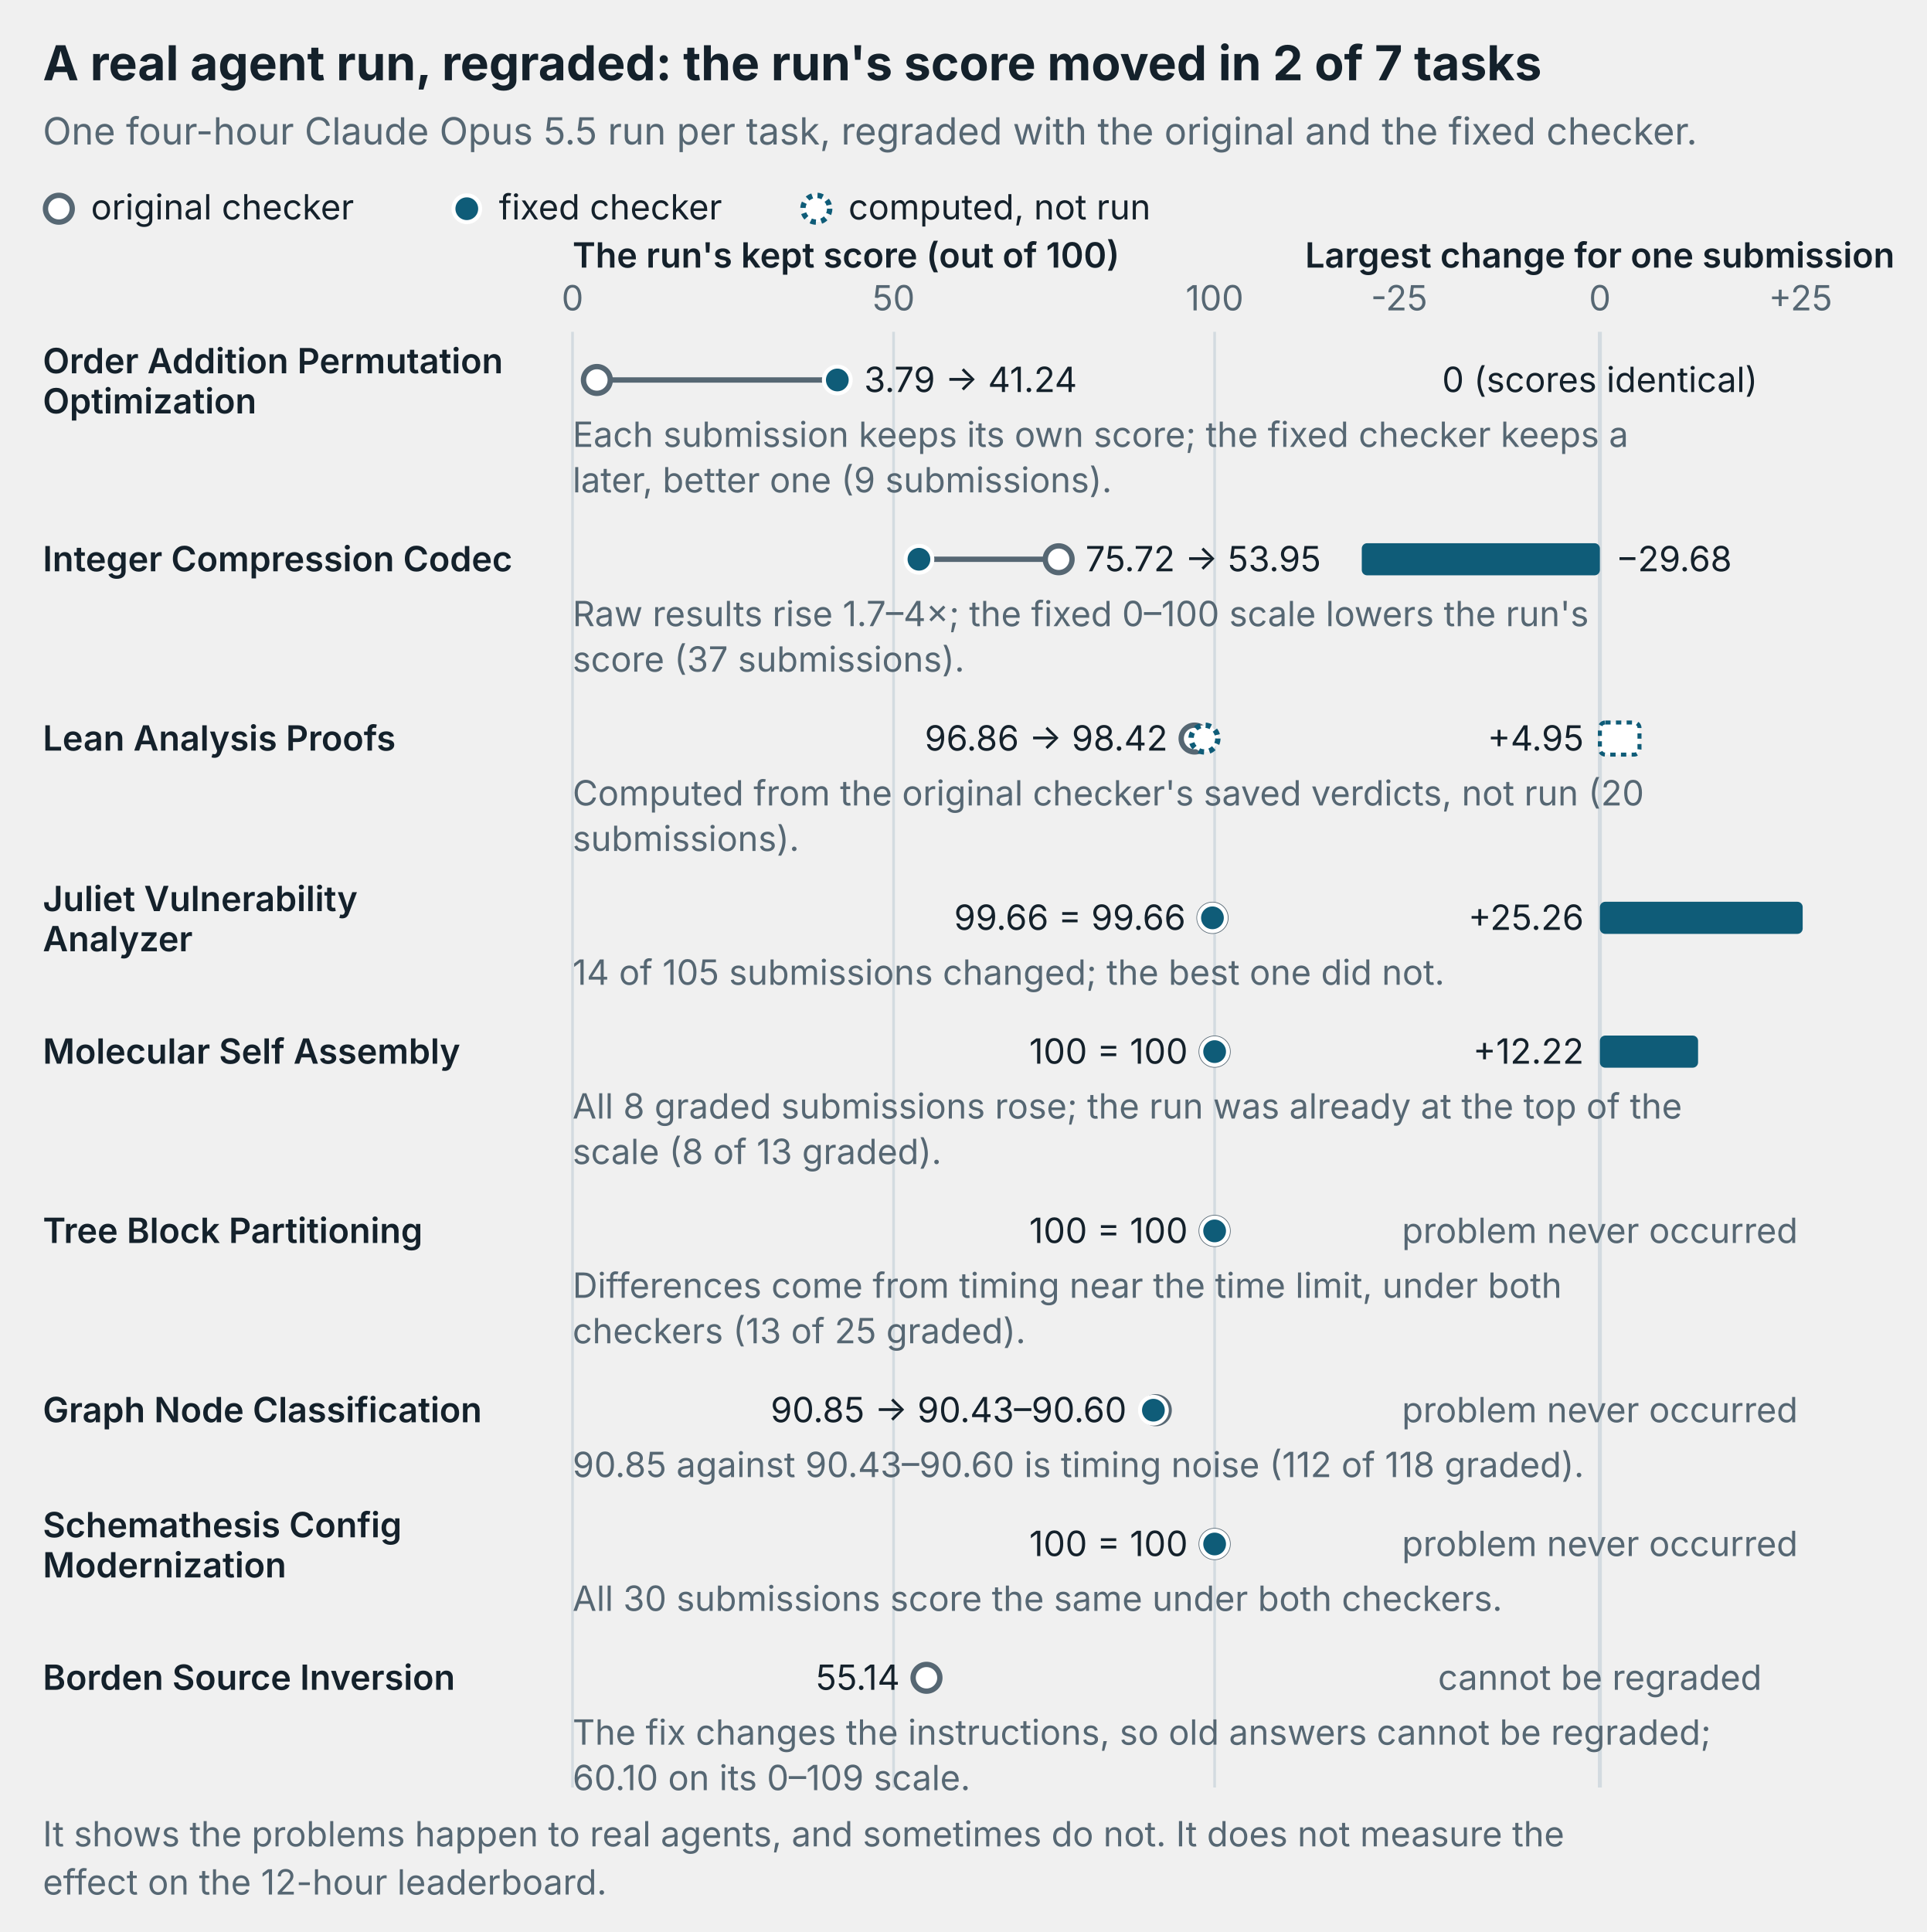
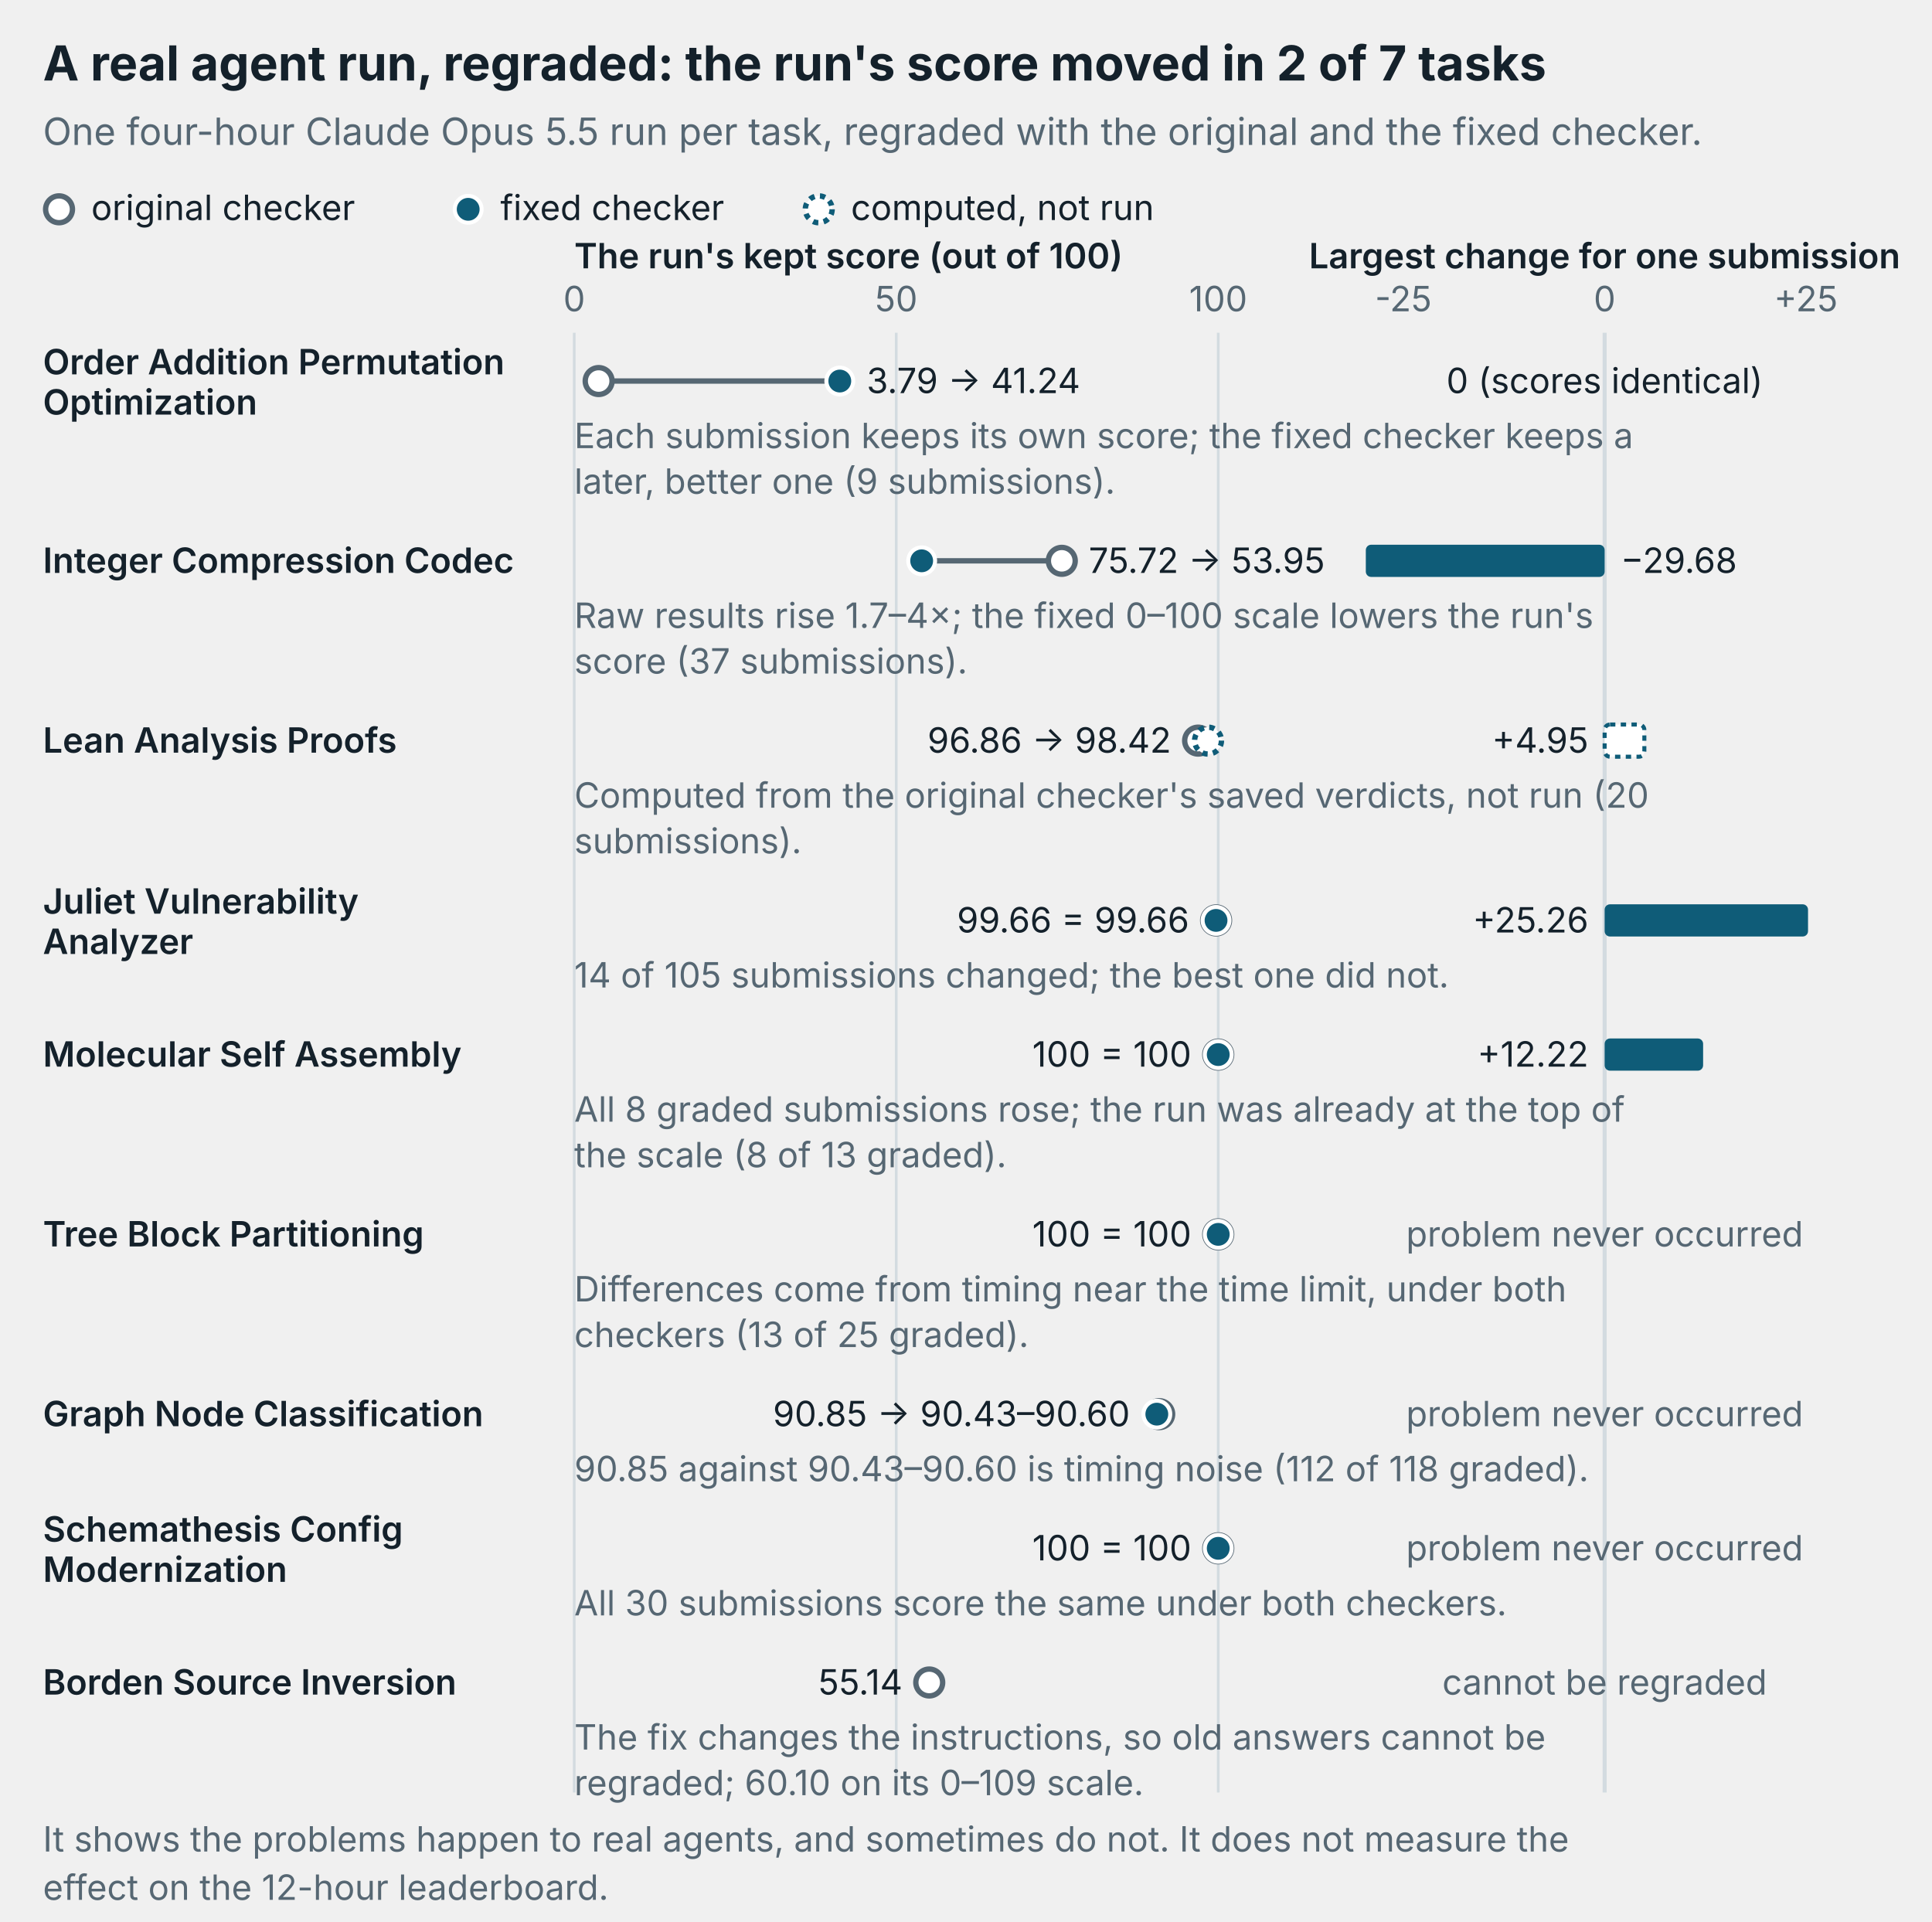
- <svg xmlns="http://www.w3.org/2000/svg" viewBox="0 0 720 722" role="img">
+ <svg xmlns="http://www.w3.org/2000/svg" viewBox="0 0 720 716" role="img">
  <style>
  .ink{fill:#14212b} .muted{fill:#566773} .rule{stroke:#d3dbe0} .bg{fill:#ffffff}
  .good{fill:#2c7a57} .bad{fill:#ad3528} .warn{fill:#9a6510} .acc{fill:#0f5c78}
  .accS{stroke:#0f5c78} .inkS{stroke:#14212b} .warnS{stroke:#9a6510} .mutedS{stroke:#566773}
  .accBg{fill:#e3eff4} .ioRing{stroke:#ffffff} .ioBand{fill:#eef2f4}
  text{font-family:"IBM Plex Sans",system-ui,-apple-system,"Segoe UI",sans-serif}
  @media (prefers-color-scheme: dark){
    .ink{fill:#e2e9ed} .muted{fill:#95a6b1} .rule{stroke:#2a3843} .bg{fill:#152029}
    .good{fill:#6cc79a} .bad{fill:#f08a7c} .warn{fill:#e0a64a} .acc{fill:#6cb6d3}
    .accS{stroke:#6cb6d3} .inkS{stroke:#e2e9ed} .warnS{stroke:#e0a64a} .mutedS{stroke:#95a6b1}
    .accBg{fill:#16303c} .ioRing{stroke:#152029} .ioBand{fill:#1c2a34}
  }
</style>
  <text x="16" y="30" class="ink" font-size="18" text-anchor="start" font-weight="700">A real agent run, regraded: the run's score moved in 2 of 7 tasks</text>
  <text x="16" y="54" class="muted" font-size="14" text-anchor="start" font-weight="400">One four-hour Claude Opus 5.5 run per task, regraded with the original and the fixed checker.</text>
  <circle cx="22" cy="78" r="5" class="bg mutedS" stroke-width="2" />
  <text x="34" y="82" class="ink" font-size="13" text-anchor="start" font-weight="400">original checker</text>
  <circle cx="174.48" cy="78" r="5" class="acc ioRing" stroke-width="1.5" />
  <text x="186.48" y="82" class="ink" font-size="13" text-anchor="start" font-weight="400">fixed checker</text>
  <circle cx="305.12" cy="78" r="5" class="bg accS" stroke-width="2" stroke-dasharray="2 2" />
  <text x="317.12" y="82" class="ink" font-size="13" text-anchor="start" font-weight="400">computed, not run</text>
  <text x="214" y="100" class="ink" font-size="13" text-anchor="start" font-weight="600">The run's kept score (out of 100)</text>
  <text x="598" y="100" class="ink" font-size="13" text-anchor="middle" font-weight="600">Largest change for one submission</text>
  <text x="214" y="116" class="muted" font-size="13" text-anchor="middle" font-weight="400">0</text>
  <text x="334" y="116" class="muted" font-size="13" text-anchor="middle" font-weight="400">50</text>
  <text x="454" y="116" class="muted" font-size="13" text-anchor="middle" font-weight="400">100</text>
  <text x="523" y="116" class="muted" font-size="13" text-anchor="middle" font-weight="400">-25</text>
  <text x="598" y="116" class="muted" font-size="13" text-anchor="middle" font-weight="400">0</text>
  <text x="673" y="116" class="muted" font-size="13" text-anchor="middle" font-weight="400">+25</text>
  <line x1="214.0" y1="124" x2="214.0" y2="668" class="rule" stroke-width="1" />
  <line x1="334.0" y1="124" x2="334.0" y2="668" class="rule" stroke-width="1" />
  <line x1="454.0" y1="124" x2="454.0" y2="668" class="rule" stroke-width="1" />
  <line x1="598" y1="124" x2="598" y2="668" class="rule" stroke-width="1.5" />
  <text x="16" y="139.5" class="ink" font-size="13" text-anchor="start" font-weight="600">Order Addition Permutation</text>
  <text x="16" y="154.5" class="ink" font-size="13" text-anchor="start" font-weight="600">Optimization</text>
  <line x1="223.1" y1="142" x2="313.0" y2="142" class="mutedS" stroke-width="2" />
  <circle cx="223.1" cy="142" r="5" class="bg mutedS" stroke-width="2" />
  <circle cx="312.968" cy="142" r="5" class="acc ioRing" stroke-width="1.5" />
  <text x="322.968" y="146.5" class="ink" font-size="13" text-anchor="start" font-weight="400">3.79 → 41.24</text>
  <text x="598" y="146.5" class="ink" font-size="13" text-anchor="middle" font-weight="400">0 (scores identical)</text>
  <text x="214" y="167" class="muted" font-size="13" text-anchor="start" font-weight="400">Each submission keeps its own score; the fixed checker keeps a</text>
  <text x="214" y="184" class="muted" font-size="13" text-anchor="start" font-weight="400">later, better one (9 submissions).</text>
  <text x="16" y="213.5" class="ink" font-size="13" text-anchor="start" font-weight="600">Integer Compression Codec</text>
  <line x1="395.7" y1="209" x2="343.5" y2="209" class="mutedS" stroke-width="2" />
  <circle cx="395.7" cy="209" r="5" class="bg mutedS" stroke-width="2" />
  <circle cx="343.479" cy="209" r="5" class="acc ioRing" stroke-width="1.5" />
  <text x="405.733" y="213.5" class="ink" font-size="13" text-anchor="start" font-weight="400">75.72 → 53.95</text>
  <rect x="509.0" y="203" width="89.0" height="12" rx="2" class="acc" stroke-width="1.5" />
  <text x="604" y="213.5" class="ink" font-size="13" text-anchor="start" font-weight="400">−29.68</text>
  <text x="214" y="234" class="muted" font-size="13" text-anchor="start" font-weight="400">Raw results rise 1.7–4×; the fixed 0–100 scale lowers the run's</text>
  <text x="214" y="251" class="muted" font-size="13" text-anchor="start" font-weight="400">score (37 submissions).</text>
  <text x="16" y="280.5" class="ink" font-size="13" text-anchor="start" font-weight="600">Lean Analysis Proofs</text>
  <line x1="446.5" y1="276" x2="450.2" y2="276" class="mutedS" stroke-width="2" />
  <circle cx="446.5" cy="276" r="5" class="bg mutedS" stroke-width="2" />
  <circle cx="450.2" cy="276" r="5" class="bg accS" stroke-width="2" stroke-dasharray="2 2" />
  <text x="436.472" y="280.5" class="ink" font-size="13" text-anchor="end" font-weight="400">96.86 → 98.42</text>
  <rect x="598.0" y="270" width="14.8" height="12" rx="2" class="bg accS" stroke-width="1.5" stroke-dasharray="2 2" />
  <text x="592" y="280.5" class="ink" font-size="13" text-anchor="end" font-weight="400">+4.95</text>
  <text x="214" y="301" class="muted" font-size="13" text-anchor="start" font-weight="400">Computed from the original checker's saved verdicts, not run (20</text>
  <text x="214" y="318" class="muted" font-size="13" text-anchor="start" font-weight="400">submissions).</text>
  <text x="16" y="340.5" class="ink" font-size="13" text-anchor="start" font-weight="600">Juliet Vulnerability</text>
  <text x="16" y="355.5" class="ink" font-size="13" text-anchor="start" font-weight="600">Analyzer</text>
  <line x1="453.2" y1="343" x2="453.2" y2="343" class="mutedS" stroke-width="2" />
  <circle cx="453.2" cy="343" r="5" class="bg mutedS" stroke-width="2" />
  <circle cx="453.184" cy="343" r="5" class="acc ioRing" stroke-width="1.5" />
  <text x="443.184" y="347.5" class="ink" font-size="13" text-anchor="end" font-weight="400">99.66 = 99.66</text>
  <rect x="598.0" y="337" width="75.8" height="12" rx="2" class="acc" stroke-width="1.5" />
  <text x="592" y="347.5" class="ink" font-size="13" text-anchor="end" font-weight="400">+25.26</text>
  <text x="214" y="368" class="muted" font-size="13" text-anchor="start" font-weight="400">14 of 105 submissions changed; the best one did not.</text>
  <text x="16" y="397.5" class="ink" font-size="13" text-anchor="start" font-weight="600">Molecular Self Assembly</text>
  <line x1="454.0" y1="393" x2="454.0" y2="393" class="mutedS" stroke-width="2" />
  <circle cx="454.0" cy="393" r="5" class="bg mutedS" stroke-width="2" />
  <circle cx="454" cy="393" r="5" class="acc ioRing" stroke-width="1.5" />
  <text x="444" y="397.5" class="ink" font-size="13" text-anchor="end" font-weight="400">100 = 100</text>
  <rect x="598.0" y="387" width="36.7" height="12" rx="2" class="acc" stroke-width="1.5" />
  <text x="592" y="397.5" class="ink" font-size="13" text-anchor="end" font-weight="400">+12.22</text>
-   <text x="214" y="418" class="muted" font-size="13" text-anchor="start" font-weight="400">All 8 graded submissions rose; the run was already at the top of the</text>
-   <text x="214" y="435" class="muted" font-size="13" text-anchor="start" font-weight="400">scale (8 of 13 graded).</text>
+   <text x="214" y="418" class="muted" font-size="13" text-anchor="start" font-weight="400">All 8 graded submissions rose; the run was already at the top of</text>
+   <text x="214" y="435" class="muted" font-size="13" text-anchor="start" font-weight="400">the scale (8 of 13 graded).</text>
  <text x="16" y="464.5" class="ink" font-size="13" text-anchor="start" font-weight="600">Tree Block Partitioning</text>
  <line x1="454.0" y1="460" x2="454.0" y2="460" class="mutedS" stroke-width="2" />
  <circle cx="454.0" cy="460" r="5" class="bg mutedS" stroke-width="2" />
  <circle cx="454" cy="460" r="5" class="acc ioRing" stroke-width="1.5" />
  <text x="444" y="464.5" class="ink" font-size="13" text-anchor="end" font-weight="400">100 = 100</text>
  <text x="598" y="464.5" class="muted" font-size="13" text-anchor="middle" font-weight="400">problem never occurred</text>
  <text x="214" y="485" class="muted" font-size="13" text-anchor="start" font-weight="400">Differences come from timing near the time limit, under both</text>
  <text x="214" y="502" class="muted" font-size="13" text-anchor="start" font-weight="400">checkers (13 of 25 graded).</text>
  <text x="16" y="531.5" class="ink" font-size="13" text-anchor="start" font-weight="600">Graph Node Classification</text>
  <line x1="432.0" y1="527" x2="431.1" y2="527" class="mutedS" stroke-width="2" />
  <circle cx="432.0" cy="527" r="5" class="bg mutedS" stroke-width="2" />
  <circle cx="431.115" cy="527" r="5" class="acc ioRing" stroke-width="1.5" />
  <text x="421.115" y="531.5" class="ink" font-size="13" text-anchor="end" font-weight="400">90.85 → 90.43–90.60</text>
  <text x="598" y="531.5" class="muted" font-size="13" text-anchor="middle" font-weight="400">problem never occurred</text>
  <text x="214" y="552" class="muted" font-size="13" text-anchor="start" font-weight="400">90.85 against 90.43–90.60 is timing noise (112 of 118 graded).</text>
  <text x="16" y="574.5" class="ink" font-size="13" text-anchor="start" font-weight="600">Schemathesis Config</text>
  <text x="16" y="589.5" class="ink" font-size="13" text-anchor="start" font-weight="600">Modernization</text>
  <line x1="454.0" y1="577" x2="454.0" y2="577" class="mutedS" stroke-width="2" />
  <circle cx="454.0" cy="577" r="5" class="bg mutedS" stroke-width="2" />
  <circle cx="454" cy="577" r="5" class="acc ioRing" stroke-width="1.5" />
  <text x="444" y="581.5" class="ink" font-size="13" text-anchor="end" font-weight="400">100 = 100</text>
  <text x="598" y="581.5" class="muted" font-size="13" text-anchor="middle" font-weight="400">problem never occurred</text>
  <text x="214" y="602" class="muted" font-size="13" text-anchor="start" font-weight="400">All 30 submissions score the same under both checkers.</text>
  <text x="16" y="631.5" class="ink" font-size="13" text-anchor="start" font-weight="600">Borden Source Inversion</text>
  <circle cx="346.3" cy="627" r="5" class="bg mutedS" stroke-width="2" />
  <text x="336.337" y="631.5" class="ink" font-size="13" text-anchor="end" font-weight="400">55.14</text>
  <text x="598" y="631.5" class="muted" font-size="13" text-anchor="middle" font-weight="400">cannot be regraded</text>
-   <text x="214" y="652" class="muted" font-size="13" text-anchor="start" font-weight="400">The fix changes the instructions, so old answers cannot be regraded;</text>
-   <text x="214" y="669" class="muted" font-size="13" text-anchor="start" font-weight="400">60.10 on its 0–109 scale.</text>
+   <text x="214" y="652" class="muted" font-size="13" text-anchor="start" font-weight="400">The fix changes the instructions, so old answers cannot be</text>
+   <text x="214" y="669" class="muted" font-size="13" text-anchor="start" font-weight="400">regraded; 60.10 on its 0–109 scale.</text>
  <text x="16" y="690" class="muted" font-size="13" text-anchor="start" font-weight="400">It shows the problems happen to real agents, and sometimes do not. It does not measure the</text>
  <text x="16" y="708" class="muted" font-size="13" text-anchor="start" font-weight="400">effect on the 12-hour leaderboard.</text>
</svg>
